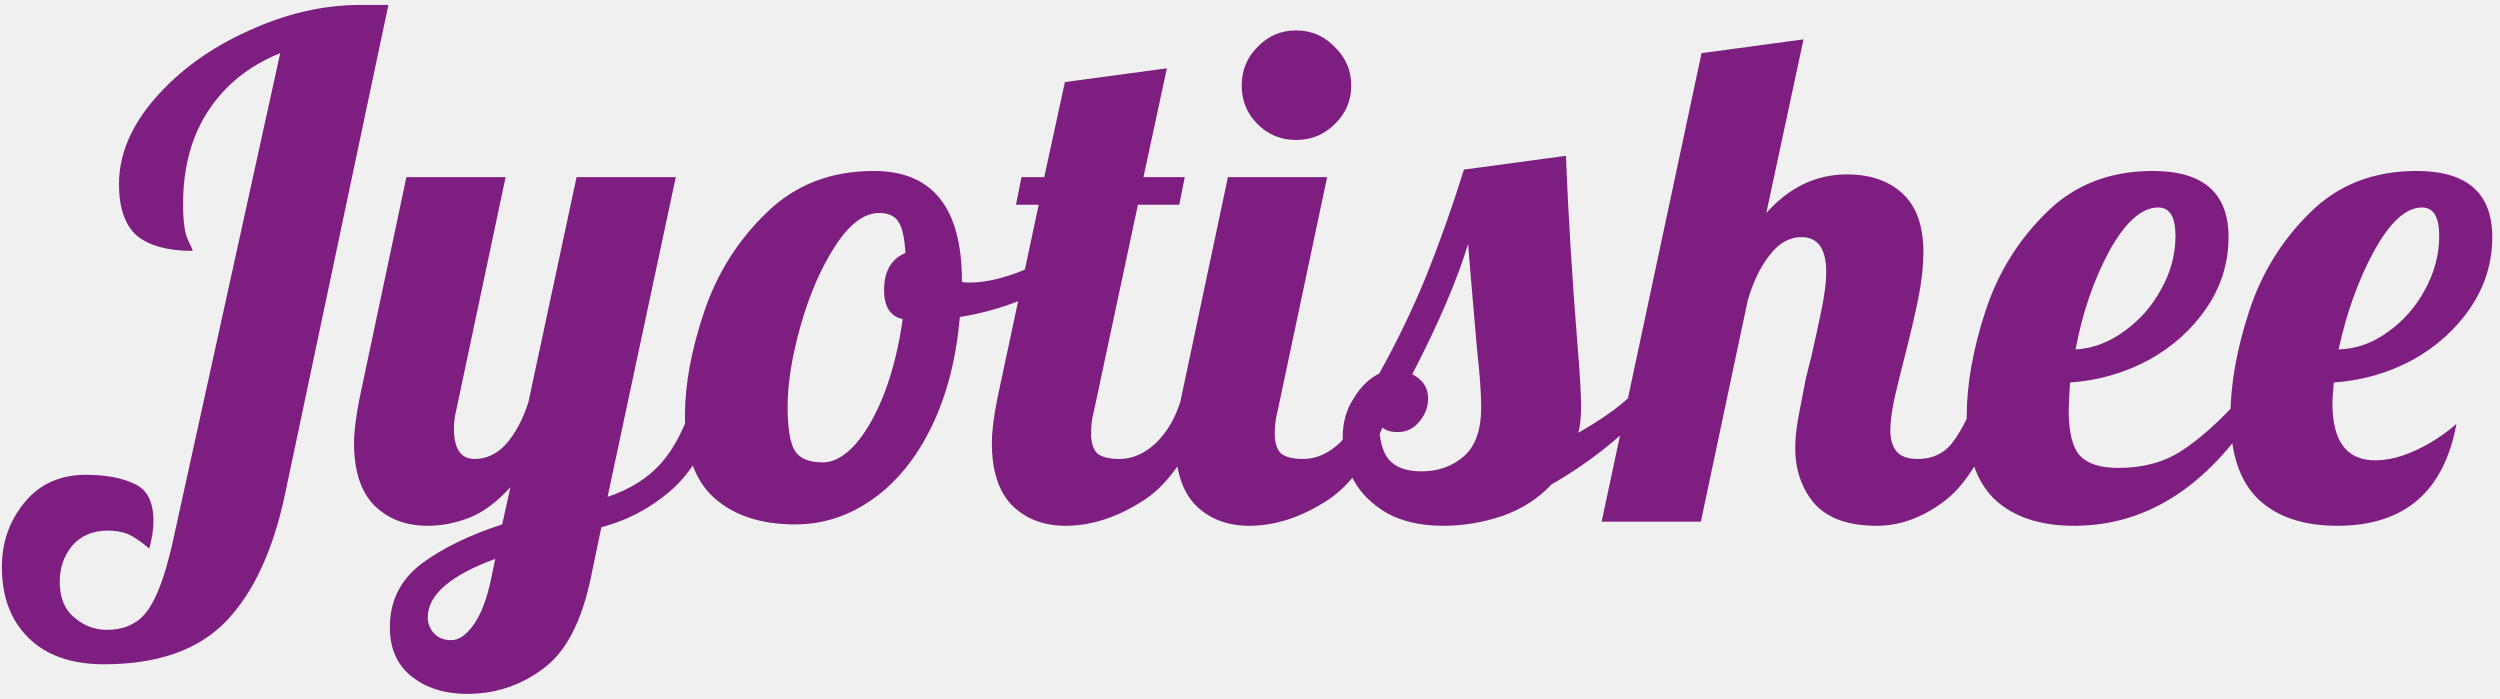
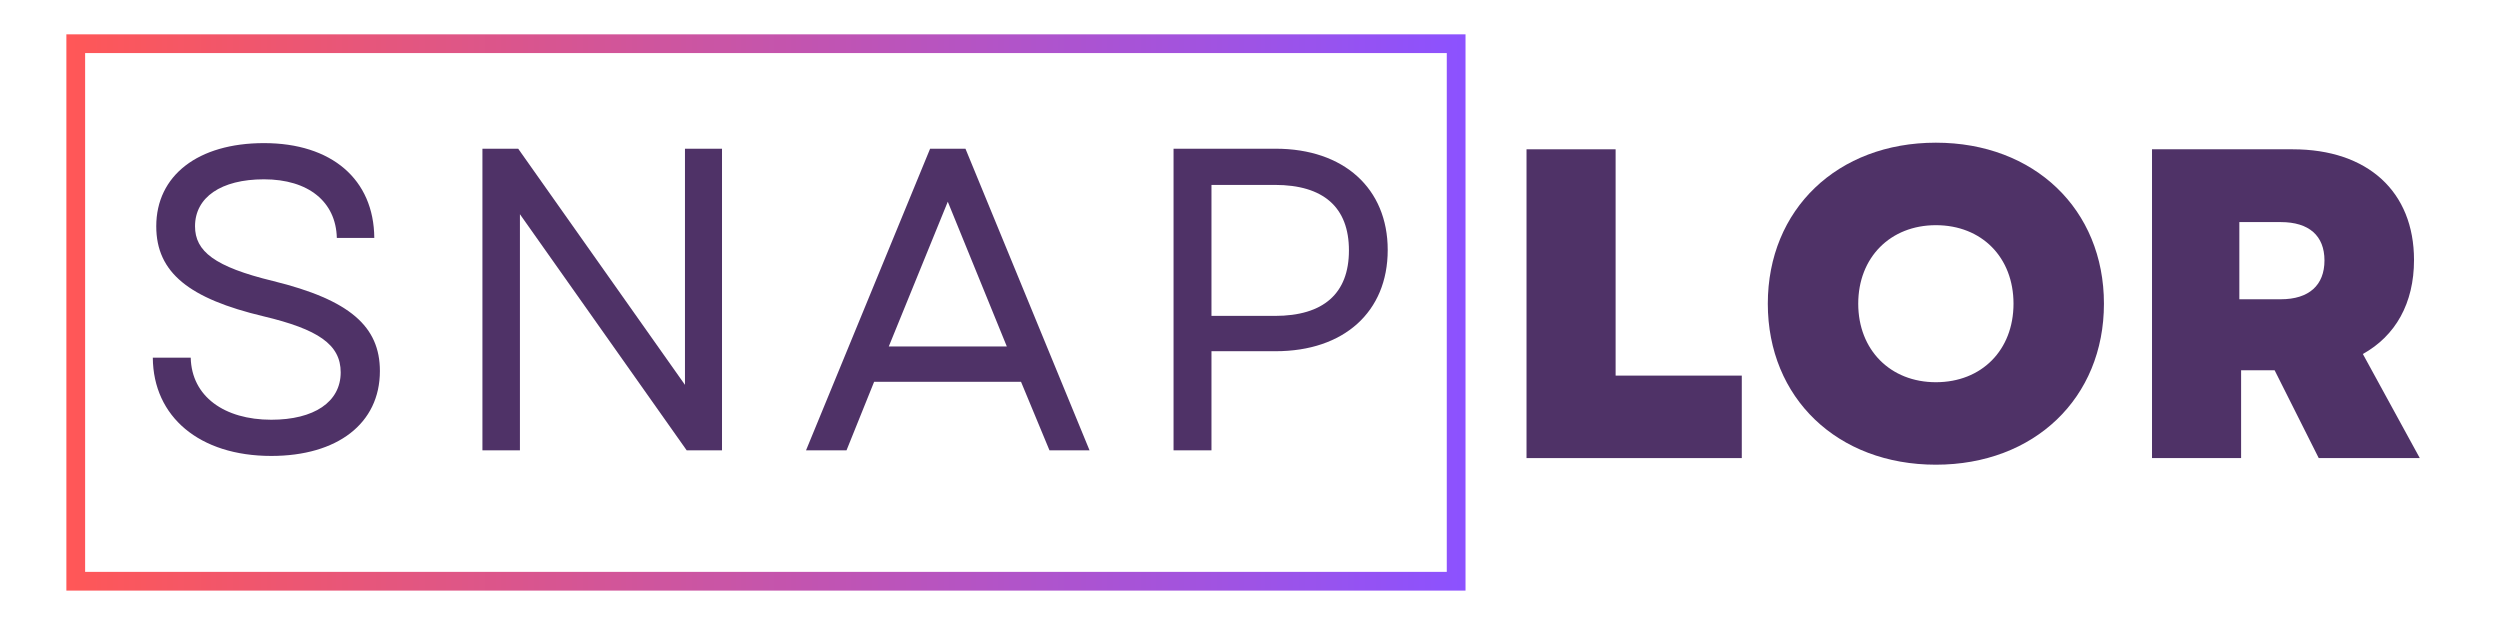
- <svg xmlns="http://www.w3.org/2000/svg" width="254" height="71" viewBox="0 0 254 71" fill="none">
-   <path d="M10.55 67.49C7.237 67.49 4.67 66.58 2.85 64.76C1.077 62.987 0.19 60.607 0.19 57.62C0.19 55.1 0.96 52.907 2.5 51.04C4.04 49.173 6.117 48.24 8.73 48.24C10.737 48.24 12.37 48.543 13.63 49.15C14.937 49.71 15.59 50.97 15.59 52.93C15.59 53.77 15.45 54.703 15.17 55.73C14.33 55.03 13.607 54.54 13 54.26C12.393 54.027 11.717 53.91 10.97 53.91C9.43 53.91 8.217 54.423 7.33 55.45C6.49 56.477 6.07 57.69 6.07 59.09C6.07 60.723 6.56 61.937 7.54 62.73C8.52 63.57 9.617 63.99 10.83 63.99C11.95 63.99 12.883 63.757 13.63 63.29C14.423 62.87 15.123 62.03 15.73 60.77C16.337 59.557 16.92 57.76 17.48 55.38L28.47 5.4C25.343 6.66 22.917 8.597 21.19 11.21C19.463 13.823 18.6 16.997 18.6 20.73C18.6 22.457 18.763 23.67 19.09 24.37C19.417 25.023 19.58 25.397 19.58 25.49C17.06 25.49 15.17 24.977 13.91 23.95C12.697 22.877 12.09 21.127 12.09 18.7C12.09 15.713 13.303 12.82 15.73 10.02C18.203 7.173 21.353 4.887 25.18 3.16C29.007 1.387 32.833 0.5 36.66 0.5H39.46L28.96 50.2C27.747 55.94 25.74 60.257 22.94 63.15C20.14 66.043 16.01 67.49 10.55 67.49ZM47.449 70.5C45.209 70.5 43.343 69.917 41.849 68.75C40.356 67.583 39.609 65.903 39.609 63.71C39.609 61.05 40.683 58.903 42.829 57.27C44.976 55.683 47.706 54.353 51.019 53.28L51.859 49.5C50.506 50.993 49.129 52.02 47.729 52.58C46.329 53.14 44.906 53.42 43.459 53.42C41.219 53.42 39.399 52.72 37.999 51.32C36.646 49.92 35.969 47.82 35.969 45.02C35.969 43.853 36.156 42.337 36.529 40.47L41.289 18H51.369L46.329 41.8C46.189 42.36 46.119 42.943 46.119 43.55C46.119 45.603 46.819 46.63 48.219 46.63C49.433 46.63 50.506 46.117 51.439 45.09C52.373 44.017 53.119 42.617 53.679 40.89L58.579 18H68.659L61.729 50.48C63.969 49.733 65.766 48.613 67.119 47.12C68.473 45.627 69.616 43.41 70.549 40.47H73.489C72.229 44.623 70.526 47.68 68.379 49.64C66.233 51.553 63.806 52.86 61.099 53.56L60.049 58.6C59.116 63.127 57.506 66.23 55.219 67.91C52.933 69.637 50.343 70.5 47.449 70.5ZM45.839 65.04C46.633 65.04 47.403 64.503 48.149 63.43C48.896 62.357 49.479 60.817 49.899 58.81L50.319 56.78C45.746 58.46 43.459 60.443 43.459 62.73C43.459 63.337 43.669 63.873 44.089 64.34C44.509 64.807 45.093 65.04 45.839 65.04ZM80.792 53.28C77.339 53.28 74.609 52.393 72.602 50.62C70.596 48.847 69.592 46.047 69.592 42.22C69.592 39.047 70.246 35.523 71.552 31.65C72.859 27.777 74.959 24.44 77.852 21.64C80.746 18.793 84.386 17.37 88.772 17.37C94.746 17.37 97.732 21.103 97.732 28.57V28.64C97.872 28.687 98.129 28.71 98.502 28.71C100.042 28.71 101.816 28.313 103.822 27.52C105.829 26.68 107.649 25.677 109.282 24.51L109.912 26.4C108.559 27.847 106.786 29.083 104.592 30.11C102.446 31.09 100.089 31.79 97.522 32.21C97.149 36.457 96.192 40.167 94.652 43.34C93.112 46.513 91.129 48.963 88.702 50.69C86.276 52.417 83.639 53.28 80.792 53.28ZM83.592 46.98C84.712 46.98 85.832 46.35 86.952 45.09C88.072 43.783 89.052 42.033 89.892 39.84C90.732 37.6 91.339 35.127 91.712 32.42C90.452 32.14 89.822 31.16 89.822 29.48C89.822 27.567 90.546 26.307 91.992 25.7C91.899 24.16 91.666 23.11 91.292 22.55C90.919 21.943 90.266 21.64 89.332 21.64C87.792 21.64 86.299 22.76 84.852 25C83.406 27.24 82.239 29.923 81.352 33.05C80.466 36.177 80.022 38.93 80.022 41.31C80.022 43.55 80.279 45.067 80.792 45.86C81.306 46.607 82.239 46.98 83.592 46.98ZM108.264 53.42C106.024 53.42 104.204 52.72 102.804 51.32C101.451 49.92 100.774 47.82 100.774 45.02C100.774 43.853 100.961 42.337 101.334 40.47L105.534 20.8H103.224L103.784 18H106.094L108.194 8.34L118.554 6.94L116.174 18H120.374L119.814 20.8H115.614L111.134 41.8C110.947 42.5 110.854 43.247 110.854 44.04C110.854 44.973 111.064 45.65 111.484 46.07C111.951 46.443 112.697 46.63 113.724 46.63C115.077 46.63 116.337 46.07 117.504 44.95C118.671 43.783 119.511 42.29 120.024 40.47H122.964C121.237 45.51 119.021 48.94 116.314 50.76C113.607 52.533 110.924 53.42 108.264 53.42ZM131.686 14.22C130.146 14.22 128.839 13.683 127.766 12.61C126.693 11.537 126.156 10.23 126.156 8.69C126.156 7.15 126.693 5.843 127.766 4.77C128.839 3.65 130.146 3.09 131.686 3.09C133.226 3.09 134.533 3.65 135.606 4.77C136.726 5.843 137.286 7.15 137.286 8.69C137.286 10.23 136.726 11.537 135.606 12.61C134.533 13.683 133.226 14.22 131.686 14.22ZM126.926 53.42C124.686 53.42 122.866 52.72 121.466 51.32C120.113 49.92 119.436 47.82 119.436 45.02C119.436 43.853 119.623 42.337 119.996 40.47L124.756 18H134.836L129.796 41.8C129.609 42.5 129.516 43.247 129.516 44.04C129.516 44.973 129.726 45.65 130.146 46.07C130.613 46.443 131.359 46.63 132.386 46.63C133.739 46.63 134.999 46.07 136.166 44.95C137.333 43.783 138.173 42.29 138.686 40.47H141.626C139.899 45.51 137.683 48.94 134.976 50.76C132.269 52.533 129.586 53.42 126.926 53.42ZM146.638 53.42C144.398 53.42 142.508 53 140.968 52.16C139.428 51.273 138.285 50.153 137.538 48.8C136.792 47.4 136.418 45.953 136.418 44.46C136.418 42.92 136.792 41.59 137.538 40.47C138.238 39.303 139.102 38.463 140.128 37.95C141.948 34.683 143.535 31.393 144.888 28.08C146.242 24.72 147.525 21.103 148.738 17.23L159.098 15.83C159.332 21.803 159.728 28.267 160.288 35.22C160.522 38.02 160.638 40.05 160.638 41.31C160.638 42.383 160.545 43.27 160.358 43.97C162.552 42.71 164.232 41.543 165.398 40.47H168.338C165.352 43.923 161.782 46.84 157.628 49.22C156.275 50.667 154.595 51.74 152.588 52.44C150.628 53.093 148.645 53.42 146.638 53.42ZM144.398 47.89C146.125 47.89 147.572 47.377 148.738 46.35C149.905 45.323 150.488 43.667 150.488 41.38C150.488 39.98 150.348 38.02 150.068 35.5C149.602 30.18 149.298 26.61 149.158 24.79C148.038 28.477 146.148 32.887 143.488 38.02C144.562 38.58 145.098 39.397 145.098 40.47C145.098 41.357 144.795 42.15 144.188 42.85C143.628 43.55 142.905 43.9 142.018 43.9C141.038 43.9 140.408 43.597 140.128 42.99C140.128 44.67 140.455 45.907 141.108 46.7C141.808 47.493 142.905 47.89 144.398 47.89ZM190.657 53.42C187.81 53.42 185.71 52.673 184.357 51.18C183.05 49.64 182.397 47.75 182.397 45.51C182.397 44.53 182.513 43.433 182.747 42.22C182.98 40.96 183.213 39.747 183.447 38.58C183.727 37.413 183.913 36.667 184.007 36.34C184.38 34.707 184.73 33.097 185.057 31.51C185.383 29.923 185.547 28.64 185.547 27.66C185.547 25.28 184.707 24.09 183.027 24.09C181.813 24.09 180.74 24.697 179.807 25.91C178.873 27.077 178.127 28.617 177.567 30.53L172.807 53H162.727L172.877 5.4L183.237 4L179.457 21.64C181.79 19.027 184.52 17.72 187.647 17.72C190.027 17.72 191.917 18.373 193.317 19.68C194.717 20.987 195.417 22.97 195.417 25.63C195.417 26.983 195.253 28.5 194.927 30.18C194.6 31.813 194.133 33.82 193.527 36.2C193.153 37.647 192.803 39.07 192.477 40.47C192.197 41.823 192.057 42.897 192.057 43.69C192.057 44.623 192.267 45.347 192.687 45.86C193.107 46.373 193.83 46.63 194.857 46.63C196.257 46.63 197.377 46.14 198.217 45.16C199.057 44.133 199.897 42.57 200.737 40.47H203.677C201.95 45.603 199.943 49.057 197.657 50.83C195.417 52.557 193.083 53.42 190.657 53.42ZM210.739 53.42C207.285 53.42 204.602 52.533 202.689 50.76C200.775 48.94 199.819 46.117 199.819 42.29C199.819 39.07 200.449 35.523 201.709 31.65C202.969 27.777 205.022 24.44 207.869 21.64C210.715 18.793 214.332 17.37 218.719 17.37C223.852 17.37 226.419 19.61 226.419 24.09C226.419 26.703 225.672 29.107 224.179 31.3C222.685 33.493 220.702 35.267 218.229 36.62C215.755 37.927 213.119 38.673 210.319 38.86C210.225 40.26 210.179 41.193 210.179 41.66C210.179 43.947 210.575 45.51 211.369 46.35C212.162 47.143 213.445 47.54 215.219 47.54C217.739 47.54 219.885 46.957 221.659 45.79C223.479 44.623 225.462 42.85 227.609 40.47H229.989C224.809 49.103 218.392 53.42 210.739 53.42ZM210.879 35.5C212.605 35.407 214.239 34.8 215.779 33.68C217.365 32.56 218.625 31.137 219.559 29.41C220.539 27.683 221.029 25.863 221.029 23.95C221.029 22.037 220.445 21.08 219.279 21.08C217.599 21.08 215.942 22.55 214.309 25.49C212.722 28.43 211.579 31.767 210.879 35.5ZM237.464 53.42C234.057 53.42 231.397 52.533 229.484 50.76C227.57 48.94 226.614 46.117 226.614 42.29C226.614 39.07 227.244 35.523 228.504 31.65C229.764 27.777 231.817 24.44 234.664 21.64C237.51 18.793 241.127 17.37 245.514 17.37C250.647 17.37 253.214 19.61 253.214 24.09C253.214 26.703 252.467 29.107 250.974 31.3C249.48 33.493 247.497 35.267 245.024 36.62C242.55 37.927 239.914 38.673 237.114 38.86C237.02 39.887 236.974 40.587 236.974 40.96C236.974 44.833 238.42 46.77 241.314 46.77C242.62 46.77 244.02 46.42 245.514 45.72C247.007 45.02 248.36 44.133 249.574 43.06C248.314 49.967 244.277 53.42 237.464 53.42ZM237.604 35.5C239.377 35.453 241.034 34.87 242.574 33.75C244.16 32.63 245.42 31.207 246.354 29.48C247.334 27.707 247.824 25.863 247.824 23.95C247.824 22.037 247.24 21.08 246.074 21.08C244.44 21.08 242.807 22.573 241.174 25.56C239.587 28.5 238.397 31.813 237.604 35.5Z" fill="#7E1E80" />
+ <svg xmlns="http://www.w3.org/2000/svg" width="400" zoomAndPan="magnify" viewBox="0 0 300 75" height="100" preserveAspectRatio="xMidYMid meet" version="1.0">
+   <defs>
+     <g />
+     <clipPath id="0762835690">
+       <path d="M 7.965 4.121 L 175.863 4.121 L 175.863 70.871 L 7.965 70.871 Z M 7.965 4.121 " clip-rule="nonzero" />
+     </clipPath>
+     <linearGradient x1="-0" gradientTransform="matrix(4.050473, 0, 0, 4.050473, 0.000000165187, -0.00000312135)" y1="8.967" x2="45.11" gradientUnits="userSpaceOnUse" y2="8.967" id="7c354c377b">
+       <stop stop-opacity="1" stop-color="rgb(100%, 34.099%, 34.099%)" offset="0" />
+       <stop stop-opacity="1" stop-color="rgb(99.823%, 34.091%, 34.357%)" offset="0.004" />
+       <stop stop-opacity="1" stop-color="rgb(99.648%, 34.085%, 34.615%)" offset="0.008" />
+       <stop stop-opacity="1" stop-color="rgb(99.471%, 34.077%, 34.871%)" offset="0.012" />
+       <stop stop-opacity="1" stop-color="rgb(99.295%, 34.07%, 35.129%)" offset="0.016" />
+       <stop stop-opacity="1" stop-color="rgb(99.118%, 34.062%, 35.385%)" offset="0.02" />
+       <stop stop-opacity="1" stop-color="rgb(98.943%, 34.055%, 35.643%)" offset="0.023" />
+       <stop stop-opacity="1" stop-color="rgb(98.766%, 34.047%, 35.901%)" offset="0.027" />
+       <stop stop-opacity="1" stop-color="rgb(98.59%, 34.039%, 36.159%)" offset="0.031" />
+       <stop stop-opacity="1" stop-color="rgb(98.413%, 34.032%, 36.415%)" offset="0.035" />
+       <stop stop-opacity="1" stop-color="rgb(98.238%, 34.026%, 36.673%)" offset="0.039" />
+       <stop stop-opacity="1" stop-color="rgb(98.061%, 34.018%, 36.931%)" offset="0.043" />
+       <stop stop-opacity="1" stop-color="rgb(97.885%, 34.01%, 37.189%)" offset="0.047" />
+       <stop stop-opacity="1" stop-color="rgb(97.708%, 34.003%, 37.445%)" offset="0.051" />
+       <stop stop-opacity="1" stop-color="rgb(97.533%, 33.995%, 37.703%)" offset="0.055" />
+       <stop stop-opacity="1" stop-color="rgb(97.356%, 33.987%, 37.961%)" offset="0.059" />
+       <stop stop-opacity="1" stop-color="rgb(97.18%, 33.98%, 38.219%)" offset="0.062" />
+       <stop stop-opacity="1" stop-color="rgb(97.003%, 33.972%, 38.475%)" offset="0.066" />
+       <stop stop-opacity="1" stop-color="rgb(96.828%, 33.966%, 38.733%)" offset="0.07" />
+       <stop stop-opacity="1" stop-color="rgb(96.651%, 33.958%, 38.989%)" offset="0.074" />
+       <stop stop-opacity="1" stop-color="rgb(96.475%, 33.951%, 39.247%)" offset="0.078" />
+       <stop stop-opacity="1" stop-color="rgb(96.298%, 33.943%, 39.505%)" offset="0.082" />
+       <stop stop-opacity="1" stop-color="rgb(96.123%, 33.936%, 39.763%)" offset="0.086" />
+       <stop stop-opacity="1" stop-color="rgb(95.947%, 33.928%, 40.019%)" offset="0.09" />
+       <stop stop-opacity="1" stop-color="rgb(95.772%, 33.922%, 40.277%)" offset="0.094" />
+       <stop stop-opacity="1" stop-color="rgb(95.595%, 33.914%, 40.535%)" offset="0.098" />
+       <stop stop-opacity="1" stop-color="rgb(95.419%, 33.907%, 40.793%)" offset="0.102" />
+       <stop stop-opacity="1" stop-color="rgb(95.242%, 33.899%, 41.049%)" offset="0.105" />
+       <stop stop-opacity="1" stop-color="rgb(95.067%, 33.891%, 41.307%)" offset="0.109" />
+       <stop stop-opacity="1" stop-color="rgb(94.89%, 33.884%, 41.563%)" offset="0.113" />
+       <stop stop-opacity="1" stop-color="rgb(94.714%, 33.876%, 41.821%)" offset="0.117" />
+       <stop stop-opacity="1" stop-color="rgb(94.537%, 33.868%, 42.079%)" offset="0.121" />
+       <stop stop-opacity="1" stop-color="rgb(94.362%, 33.862%, 42.337%)" offset="0.125" />
+       <stop stop-opacity="1" stop-color="rgb(94.185%, 33.855%, 42.593%)" offset="0.129" />
+       <stop stop-opacity="1" stop-color="rgb(94.009%, 33.847%, 42.851%)" offset="0.133" />
+       <stop stop-opacity="1" stop-color="rgb(93.832%, 33.839%, 43.109%)" offset="0.137" />
+       <stop stop-opacity="1" stop-color="rgb(93.657%, 33.832%, 43.367%)" offset="0.141" />
+       <stop stop-opacity="1" stop-color="rgb(93.48%, 33.824%, 43.623%)" offset="0.145" />
+       <stop stop-opacity="1" stop-color="rgb(93.304%, 33.817%, 43.881%)" offset="0.148" />
+       <stop stop-opacity="1" stop-color="rgb(93.127%, 33.809%, 44.138%)" offset="0.152" />
+       <stop stop-opacity="1" stop-color="rgb(92.952%, 33.803%, 44.395%)" offset="0.156" />
+       <stop stop-opacity="1" stop-color="rgb(92.775%, 33.795%, 44.653%)" offset="0.16" />
+       <stop stop-opacity="1" stop-color="rgb(92.599%, 33.788%, 44.911%)" offset="0.164" />
+       <stop stop-opacity="1" stop-color="rgb(92.422%, 33.78%, 45.168%)" offset="0.168" />
+       <stop stop-opacity="1" stop-color="rgb(92.247%, 33.772%, 45.425%)" offset="0.172" />
+       <stop stop-opacity="1" stop-color="rgb(92.072%, 33.765%, 45.683%)" offset="0.176" />
+       <stop stop-opacity="1" stop-color="rgb(91.896%, 33.759%, 45.941%)" offset="0.18" />
+       <stop stop-opacity="1" stop-color="rgb(91.719%, 33.751%, 46.198%)" offset="0.184" />
+       <stop stop-opacity="1" stop-color="rgb(91.544%, 33.743%, 46.455%)" offset="0.188" />
+       <stop stop-opacity="1" stop-color="rgb(91.367%, 33.736%, 46.712%)" offset="0.191" />
+       <stop stop-opacity="1" stop-color="rgb(91.191%, 33.728%, 46.97%)" offset="0.195" />
+       <stop stop-opacity="1" stop-color="rgb(91.014%, 33.72%, 47.227%)" offset="0.199" />
+       <stop stop-opacity="1" stop-color="rgb(90.839%, 33.713%, 47.485%)" offset="0.203" />
+       <stop stop-opacity="1" stop-color="rgb(90.662%, 33.705%, 47.742%)" offset="0.207" />
+       <stop stop-opacity="1" stop-color="rgb(90.486%, 33.699%, 48%)" offset="0.211" />
+       <stop stop-opacity="1" stop-color="rgb(90.309%, 33.691%, 48.257%)" offset="0.215" />
+       <stop stop-opacity="1" stop-color="rgb(90.134%, 33.684%, 48.515%)" offset="0.219" />
+       <stop stop-opacity="1" stop-color="rgb(89.957%, 33.676%, 48.772%)" offset="0.223" />
+       <stop stop-opacity="1" stop-color="rgb(89.781%, 33.669%, 49.03%)" offset="0.227" />
+       <stop stop-opacity="1" stop-color="rgb(89.604%, 33.661%, 49.286%)" offset="0.23" />
+       <stop stop-opacity="1" stop-color="rgb(89.429%, 33.653%, 49.544%)" offset="0.234" />
+       <stop stop-opacity="1" stop-color="rgb(89.252%, 33.646%, 49.802%)" offset="0.238" />
+       <stop stop-opacity="1" stop-color="rgb(89.076%, 33.64%, 50.06%)" offset="0.242" />
+       <stop stop-opacity="1" stop-color="rgb(88.899%, 33.632%, 50.316%)" offset="0.246" />
+       <stop stop-opacity="1" stop-color="rgb(88.724%, 33.624%, 50.574%)" offset="0.25" />
+       <stop stop-opacity="1" stop-color="rgb(88.547%, 33.617%, 50.832%)" offset="0.254" />
+       <stop stop-opacity="1" stop-color="rgb(88.371%, 33.609%, 51.089%)" offset="0.258" />
+       <stop stop-opacity="1" stop-color="rgb(88.196%, 33.601%, 51.346%)" offset="0.262" />
+       <stop stop-opacity="1" stop-color="rgb(88.02%, 33.595%, 51.604%)" offset="0.266" />
+       <stop stop-opacity="1" stop-color="rgb(87.843%, 33.588%, 51.86%)" offset="0.27" />
+       <stop stop-opacity="1" stop-color="rgb(87.668%, 33.58%, 52.118%)" offset="0.273" />
+       <stop stop-opacity="1" stop-color="rgb(87.491%, 33.572%, 52.376%)" offset="0.277" />
+       <stop stop-opacity="1" stop-color="rgb(87.315%, 33.565%, 52.634%)" offset="0.281" />
+       <stop stop-opacity="1" stop-color="rgb(87.138%, 33.557%, 52.89%)" offset="0.285" />
+       <stop stop-opacity="1" stop-color="rgb(86.963%, 33.55%, 53.148%)" offset="0.289" />
+       <stop stop-opacity="1" stop-color="rgb(86.786%, 33.542%, 53.406%)" offset="0.293" />
+       <stop stop-opacity="1" stop-color="rgb(86.61%, 33.536%, 53.664%)" offset="0.297" />
+       <stop stop-opacity="1" stop-color="rgb(86.433%, 33.528%, 53.92%)" offset="0.301" />
+       <stop stop-opacity="1" stop-color="rgb(86.258%, 33.521%, 54.178%)" offset="0.305" />
+       <stop stop-opacity="1" stop-color="rgb(86.081%, 33.513%, 54.436%)" offset="0.309" />
+       <stop stop-opacity="1" stop-color="rgb(85.905%, 33.505%, 54.694%)" offset="0.312" />
+       <stop stop-opacity="1" stop-color="rgb(85.728%, 33.498%, 54.95%)" offset="0.316" />
+       <stop stop-opacity="1" stop-color="rgb(85.553%, 33.49%, 55.208%)" offset="0.32" />
+       <stop stop-opacity="1" stop-color="rgb(85.376%, 33.482%, 55.464%)" offset="0.324" />
+       <stop stop-opacity="1" stop-color="rgb(85.201%, 33.476%, 55.722%)" offset="0.328" />
+       <stop stop-opacity="1" stop-color="rgb(85.023%, 33.469%, 55.98%)" offset="0.332" />
+       <stop stop-opacity="1" stop-color="rgb(84.848%, 33.461%, 56.238%)" offset="0.336" />
+       <stop stop-opacity="1" stop-color="rgb(84.671%, 33.453%, 56.494%)" offset="0.34" />
+       <stop stop-opacity="1" stop-color="rgb(84.496%, 33.446%, 56.752%)" offset="0.344" />
+       <stop stop-opacity="1" stop-color="rgb(84.32%, 33.438%, 57.01%)" offset="0.348" />
+       <stop stop-opacity="1" stop-color="rgb(84.145%, 33.432%, 57.268%)" offset="0.352" />
+       <stop stop-opacity="1" stop-color="rgb(83.968%, 33.424%, 57.524%)" offset="0.355" />
+       <stop stop-opacity="1" stop-color="rgb(83.792%, 33.417%, 57.782%)" offset="0.359" />
+       <stop stop-opacity="1" stop-color="rgb(83.615%, 33.409%, 58.038%)" offset="0.363" />
+       <stop stop-opacity="1" stop-color="rgb(83.44%, 33.401%, 58.296%)" offset="0.367" />
+       <stop stop-opacity="1" stop-color="rgb(83.263%, 33.394%, 58.554%)" offset="0.371" />
+       <stop stop-opacity="1" stop-color="rgb(83.087%, 33.386%, 58.812%)" offset="0.375" />
+       <stop stop-opacity="1" stop-color="rgb(82.91%, 33.379%, 59.068%)" offset="0.379" />
+       <stop stop-opacity="1" stop-color="rgb(82.735%, 33.372%, 59.326%)" offset="0.383" />
+       <stop stop-opacity="1" stop-color="rgb(82.558%, 33.365%, 59.584%)" offset="0.387" />
+       <stop stop-opacity="1" stop-color="rgb(82.382%, 33.357%, 59.842%)" offset="0.391" />
+       <stop stop-opacity="1" stop-color="rgb(82.205%, 33.35%, 60.098%)" offset="0.395" />
+       <stop stop-opacity="1" stop-color="rgb(82.03%, 33.342%, 60.356%)" offset="0.398" />
+       <stop stop-opacity="1" stop-color="rgb(81.853%, 33.334%, 60.612%)" offset="0.402" />
+       <stop stop-opacity="1" stop-color="rgb(81.677%, 33.327%, 60.87%)" offset="0.406" />
+       <stop stop-opacity="1" stop-color="rgb(81.5%, 33.319%, 61.128%)" offset="0.41" />
+       <stop stop-opacity="1" stop-color="rgb(81.325%, 33.313%, 61.386%)" offset="0.414" />
+       <stop stop-opacity="1" stop-color="rgb(81.148%, 33.305%, 61.642%)" offset="0.418" />
+       <stop stop-opacity="1" stop-color="rgb(80.972%, 33.298%, 61.9%)" offset="0.422" />
+       <stop stop-opacity="1" stop-color="rgb(80.795%, 33.29%, 62.158%)" offset="0.426" />
+       <stop stop-opacity="1" stop-color="rgb(80.62%, 33.282%, 62.416%)" offset="0.43" />
+       <stop stop-opacity="1" stop-color="rgb(80.443%, 33.275%, 62.672%)" offset="0.434" />
+       <stop stop-opacity="1" stop-color="rgb(80.267%, 33.269%, 62.93%)" offset="0.438" />
+       <stop stop-opacity="1" stop-color="rgb(80.092%, 33.261%, 63.187%)" offset="0.441" />
+       <stop stop-opacity="1" stop-color="rgb(79.916%, 33.253%, 63.445%)" offset="0.445" />
+       <stop stop-opacity="1" stop-color="rgb(79.739%, 33.246%, 63.702%)" offset="0.449" />
+       <stop stop-opacity="1" stop-color="rgb(79.564%, 33.238%, 63.96%)" offset="0.453" />
+       <stop stop-opacity="1" stop-color="rgb(79.387%, 33.231%, 64.217%)" offset="0.457" />
+       <stop stop-opacity="1" stop-color="rgb(79.211%, 33.223%, 64.474%)" offset="0.461" />
+       <stop stop-opacity="1" stop-color="rgb(79.034%, 33.215%, 64.732%)" offset="0.465" />
+       <stop stop-opacity="1" stop-color="rgb(78.859%, 33.209%, 64.99%)" offset="0.469" />
+       <stop stop-opacity="1" stop-color="rgb(78.682%, 33.202%, 65.247%)" offset="0.473" />
+       <stop stop-opacity="1" stop-color="rgb(78.506%, 33.194%, 65.504%)" offset="0.477" />
+       <stop stop-opacity="1" stop-color="rgb(78.329%, 33.186%, 65.761%)" offset="0.48" />
+       <stop stop-opacity="1" stop-color="rgb(78.154%, 33.179%, 66.019%)" offset="0.484" />
+       <stop stop-opacity="1" stop-color="rgb(77.977%, 33.171%, 66.277%)" offset="0.488" />
+       <stop stop-opacity="1" stop-color="rgb(77.802%, 33.163%, 66.534%)" offset="0.492" />
+       <stop stop-opacity="1" stop-color="rgb(77.625%, 33.156%, 66.791%)" offset="0.496" />
+       <stop stop-opacity="1" stop-color="rgb(77.449%, 33.15%, 67.049%)" offset="0.5" />
+       <stop stop-opacity="1" stop-color="rgb(77.272%, 33.142%, 67.307%)" offset="0.504" />
+       <stop stop-opacity="1" stop-color="rgb(77.097%, 33.134%, 67.564%)" offset="0.508" />
+       <stop stop-opacity="1" stop-color="rgb(76.92%, 33.127%, 67.821%)" offset="0.512" />
+       <stop stop-opacity="1" stop-color="rgb(76.744%, 33.119%, 68.079%)" offset="0.516" />
+       <stop stop-opacity="1" stop-color="rgb(76.567%, 33.112%, 68.335%)" offset="0.52" />
+       <stop stop-opacity="1" stop-color="rgb(76.392%, 33.105%, 68.593%)" offset="0.523" />
+       <stop stop-opacity="1" stop-color="rgb(76.216%, 33.098%, 68.851%)" offset="0.527" />
+       <stop stop-opacity="1" stop-color="rgb(76.041%, 33.09%, 69.109%)" offset="0.531" />
+       <stop stop-opacity="1" stop-color="rgb(75.864%, 33.083%, 69.365%)" offset="0.535" />
+       <stop stop-opacity="1" stop-color="rgb(75.688%, 33.075%, 69.623%)" offset="0.539" />
+       <stop stop-opacity="1" stop-color="rgb(75.511%, 33.067%, 69.881%)" offset="0.543" />
+       <stop stop-opacity="1" stop-color="rgb(75.336%, 33.06%, 70.139%)" offset="0.547" />
+       <stop stop-opacity="1" stop-color="rgb(75.159%, 33.052%, 70.395%)" offset="0.551" />
+       <stop stop-opacity="1" stop-color="rgb(74.983%, 33.046%, 70.653%)" offset="0.555" />
+       <stop stop-opacity="1" stop-color="rgb(74.806%, 33.038%, 70.911%)" offset="0.559" />
+       <stop stop-opacity="1" stop-color="rgb(74.631%, 33.031%, 71.169%)" offset="0.562" />
+       <stop stop-opacity="1" stop-color="rgb(74.454%, 33.023%, 71.425%)" offset="0.566" />
+       <stop stop-opacity="1" stop-color="rgb(74.278%, 33.015%, 71.683%)" offset="0.57" />
+       <stop stop-opacity="1" stop-color="rgb(74.101%, 33.008%, 71.939%)" offset="0.574" />
+       <stop stop-opacity="1" stop-color="rgb(73.926%, 33%, 72.197%)" offset="0.578" />
+       <stop stop-opacity="1" stop-color="rgb(73.749%, 32.993%, 72.455%)" offset="0.582" />
+       <stop stop-opacity="1" stop-color="rgb(73.573%, 32.986%, 72.713%)" offset="0.586" />
+       <stop stop-opacity="1" stop-color="rgb(73.396%, 32.979%, 72.969%)" offset="0.59" />
+       <stop stop-opacity="1" stop-color="rgb(73.221%, 32.971%, 73.227%)" offset="0.594" />
+       <stop stop-opacity="1" stop-color="rgb(73.044%, 32.964%, 73.485%)" offset="0.598" />
+       <stop stop-opacity="1" stop-color="rgb(72.868%, 32.956%, 73.743%)" offset="0.602" />
+       <stop stop-opacity="1" stop-color="rgb(72.691%, 32.948%, 73.999%)" offset="0.605" />
+       <stop stop-opacity="1" stop-color="rgb(72.516%, 32.941%, 74.257%)" offset="0.609" />
+       <stop stop-opacity="1" stop-color="rgb(72.34%, 32.933%, 74.513%)" offset="0.613" />
+       <stop stop-opacity="1" stop-color="rgb(72.165%, 32.927%, 74.771%)" offset="0.617" />
+       <stop stop-opacity="1" stop-color="rgb(71.988%, 32.919%, 75.029%)" offset="0.621" />
+       <stop stop-opacity="1" stop-color="rgb(71.812%, 32.912%, 75.287%)" offset="0.625" />
+       <stop stop-opacity="1" stop-color="rgb(71.635%, 32.904%, 75.543%)" offset="0.629" />
+       <stop stop-opacity="1" stop-color="rgb(71.46%, 32.896%, 75.801%)" offset="0.633" />
+       <stop stop-opacity="1" stop-color="rgb(71.283%, 32.889%, 76.059%)" offset="0.637" />
+       <stop stop-opacity="1" stop-color="rgb(71.107%, 32.883%, 76.317%)" offset="0.641" />
+       <stop stop-opacity="1" stop-color="rgb(70.93%, 32.875%, 76.573%)" offset="0.645" />
+       <stop stop-opacity="1" stop-color="rgb(70.755%, 32.867%, 76.831%)" offset="0.648" />
+       <stop stop-opacity="1" stop-color="rgb(70.578%, 32.86%, 77.087%)" offset="0.652" />
+       <stop stop-opacity="1" stop-color="rgb(70.403%, 32.852%, 77.345%)" offset="0.656" />
+       <stop stop-opacity="1" stop-color="rgb(70.226%, 32.845%, 77.603%)" offset="0.66" />
+       <stop stop-opacity="1" stop-color="rgb(70.05%, 32.837%, 77.861%)" offset="0.664" />
+       <stop stop-opacity="1" stop-color="rgb(69.873%, 32.829%, 78.117%)" offset="0.668" />
+       <stop stop-opacity="1" stop-color="rgb(69.698%, 32.823%, 78.375%)" offset="0.672" />
+       <stop stop-opacity="1" stop-color="rgb(69.521%, 32.816%, 78.633%)" offset="0.676" />
+       <stop stop-opacity="1" stop-color="rgb(69.345%, 32.808%, 78.891%)" offset="0.68" />
+       <stop stop-opacity="1" stop-color="rgb(69.168%, 32.8%, 79.147%)" offset="0.684" />
+       <stop stop-opacity="1" stop-color="rgb(68.993%, 32.793%, 79.405%)" offset="0.688" />
+       <stop stop-opacity="1" stop-color="rgb(68.816%, 32.785%, 79.662%)" offset="0.691" />
+       <stop stop-opacity="1" stop-color="rgb(68.64%, 32.777%, 79.919%)" offset="0.695" />
+       <stop stop-opacity="1" stop-color="rgb(68.465%, 32.77%, 80.177%)" offset="0.699" />
+       <stop stop-opacity="1" stop-color="rgb(68.289%, 32.764%, 80.435%)" offset="0.703" />
+       <stop stop-opacity="1" stop-color="rgb(68.112%, 32.756%, 80.692%)" offset="0.707" />
+       <stop stop-opacity="1" stop-color="rgb(67.937%, 32.748%, 80.949%)" offset="0.711" />
+       <stop stop-opacity="1" stop-color="rgb(67.76%, 32.741%, 81.207%)" offset="0.715" />
+       <stop stop-opacity="1" stop-color="rgb(67.584%, 32.733%, 81.465%)" offset="0.719" />
+       <stop stop-opacity="1" stop-color="rgb(67.407%, 32.726%, 81.721%)" offset="0.723" />
+       <stop stop-opacity="1" stop-color="rgb(67.232%, 32.719%, 81.979%)" offset="0.727" />
+       <stop stop-opacity="1" stop-color="rgb(67.055%, 32.712%, 82.236%)" offset="0.73" />
+       <stop stop-opacity="1" stop-color="rgb(66.879%, 32.704%, 82.494%)" offset="0.734" />
+       <stop stop-opacity="1" stop-color="rgb(66.702%, 32.697%, 82.751%)" offset="0.738" />
+       <stop stop-opacity="1" stop-color="rgb(66.527%, 32.689%, 83.009%)" offset="0.742" />
+       <stop stop-opacity="1" stop-color="rgb(66.35%, 32.681%, 83.266%)" offset="0.746" />
+       <stop stop-opacity="1" stop-color="rgb(66.174%, 32.674%, 83.524%)" offset="0.75" />
+       <stop stop-opacity="1" stop-color="rgb(65.997%, 32.666%, 83.781%)" offset="0.754" />
+       <stop stop-opacity="1" stop-color="rgb(65.822%, 32.66%, 84.039%)" offset="0.758" />
+       <stop stop-opacity="1" stop-color="rgb(65.645%, 32.652%, 84.296%)" offset="0.762" />
+       <stop stop-opacity="1" stop-color="rgb(65.469%, 32.645%, 84.554%)" offset="0.766" />
+       <stop stop-opacity="1" stop-color="rgb(65.292%, 32.637%, 84.811%)" offset="0.77" />
+       <stop stop-opacity="1" stop-color="rgb(65.117%, 32.629%, 85.069%)" offset="0.773" />
+       <stop stop-opacity="1" stop-color="rgb(64.94%, 32.622%, 85.326%)" offset="0.777" />
+       <stop stop-opacity="1" stop-color="rgb(64.764%, 32.614%, 85.583%)" offset="0.781" />
+       <stop stop-opacity="1" stop-color="rgb(64.589%, 32.607%, 85.84%)" offset="0.785" />
+       <stop stop-opacity="1" stop-color="rgb(64.413%, 32.6%, 86.098%)" offset="0.789" />
+       <stop stop-opacity="1" stop-color="rgb(64.236%, 32.593%, 86.356%)" offset="0.793" />
+       <stop stop-opacity="1" stop-color="rgb(64.061%, 32.585%, 86.613%)" offset="0.797" />
+       <stop stop-opacity="1" stop-color="rgb(63.884%, 32.578%, 86.87%)" offset="0.801" />
+       <stop stop-opacity="1" stop-color="rgb(63.708%, 32.57%, 87.128%)" offset="0.805" />
+       <stop stop-opacity="1" stop-color="rgb(63.531%, 32.562%, 87.386%)" offset="0.809" />
+       <stop stop-opacity="1" stop-color="rgb(63.356%, 32.556%, 87.643%)" offset="0.812" />
+       <stop stop-opacity="1" stop-color="rgb(63.179%, 32.549%, 87.9%)" offset="0.816" />
+       <stop stop-opacity="1" stop-color="rgb(63.004%, 32.541%, 88.158%)" offset="0.82" />
+       <stop stop-opacity="1" stop-color="rgb(62.827%, 32.533%, 88.414%)" offset="0.824" />
+       <stop stop-opacity="1" stop-color="rgb(62.651%, 32.526%, 88.672%)" offset="0.828" />
+       <stop stop-opacity="1" stop-color="rgb(62.474%, 32.518%, 88.93%)" offset="0.832" />
+       <stop stop-opacity="1" stop-color="rgb(62.299%, 32.51%, 89.188%)" offset="0.836" />
+       <stop stop-opacity="1" stop-color="rgb(62.122%, 32.503%, 89.444%)" offset="0.84" />
+       <stop stop-opacity="1" stop-color="rgb(61.946%, 32.497%, 89.702%)" offset="0.844" />
+       <stop stop-opacity="1" stop-color="rgb(61.769%, 32.489%, 89.96%)" offset="0.848" />
+       <stop stop-opacity="1" stop-color="rgb(61.594%, 32.481%, 90.218%)" offset="0.852" />
+       <stop stop-opacity="1" stop-color="rgb(61.417%, 32.474%, 90.474%)" offset="0.855" />
+       <stop stop-opacity="1" stop-color="rgb(61.241%, 32.466%, 90.732%)" offset="0.859" />
+       <stop stop-opacity="1" stop-color="rgb(61.064%, 32.458%, 90.988%)" offset="0.863" />
+       <stop stop-opacity="1" stop-color="rgb(60.889%, 32.451%, 91.246%)" offset="0.867" />
+       <stop stop-opacity="1" stop-color="rgb(60.712%, 32.443%, 91.504%)" offset="0.871" />
+       <stop stop-opacity="1" stop-color="rgb(60.536%, 32.437%, 91.762%)" offset="0.875" />
+       <stop stop-opacity="1" stop-color="rgb(60.361%, 32.43%, 92.018%)" offset="0.879" />
+       <stop stop-opacity="1" stop-color="rgb(60.185%, 32.422%, 92.276%)" offset="0.883" />
+       <stop stop-opacity="1" stop-color="rgb(60.008%, 32.414%, 92.534%)" offset="0.887" />
+       <stop stop-opacity="1" stop-color="rgb(59.833%, 32.407%, 92.792%)" offset="0.891" />
+       <stop stop-opacity="1" stop-color="rgb(59.656%, 32.399%, 93.048%)" offset="0.895" />
+       <stop stop-opacity="1" stop-color="rgb(59.48%, 32.393%, 93.306%)" offset="0.898" />
+       <stop stop-opacity="1" stop-color="rgb(59.303%, 32.385%, 93.562%)" offset="0.902" />
+       <stop stop-opacity="1" stop-color="rgb(59.128%, 32.378%, 93.82%)" offset="0.906" />
+       <stop stop-opacity="1" stop-color="rgb(58.951%, 32.37%, 94.078%)" offset="0.91" />
+       <stop stop-opacity="1" stop-color="rgb(58.775%, 32.362%, 94.336%)" offset="0.914" />
+       <stop stop-opacity="1" stop-color="rgb(58.598%, 32.355%, 94.592%)" offset="0.918" />
+       <stop stop-opacity="1" stop-color="rgb(58.423%, 32.347%, 94.85%)" offset="0.922" />
+       <stop stop-opacity="1" stop-color="rgb(58.246%, 32.339%, 95.108%)" offset="0.926" />
+       <stop stop-opacity="1" stop-color="rgb(58.07%, 32.333%, 95.366%)" offset="0.93" />
+       <stop stop-opacity="1" stop-color="rgb(57.893%, 32.326%, 95.622%)" offset="0.934" />
+       <stop stop-opacity="1" stop-color="rgb(57.718%, 32.318%, 95.88%)" offset="0.938" />
+       <stop stop-opacity="1" stop-color="rgb(57.541%, 32.31%, 96.136%)" offset="0.941" />
+       <stop stop-opacity="1" stop-color="rgb(57.365%, 32.303%, 96.394%)" offset="0.945" />
+       <stop stop-opacity="1" stop-color="rgb(57.188%, 32.295%, 96.652%)" offset="0.949" />
+       <stop stop-opacity="1" stop-color="rgb(57.013%, 32.288%, 96.91%)" offset="0.953" />
+       <stop stop-opacity="1" stop-color="rgb(56.836%, 32.28%, 97.166%)" offset="0.957" />
+       <stop stop-opacity="1" stop-color="rgb(56.66%, 32.274%, 97.424%)" offset="0.961" />
+       <stop stop-opacity="1" stop-color="rgb(56.485%, 32.266%, 97.682%)" offset="0.965" />
+       <stop stop-opacity="1" stop-color="rgb(56.31%, 32.259%, 97.94%)" offset="0.969" />
+       <stop stop-opacity="1" stop-color="rgb(56.133%, 32.251%, 98.196%)" offset="0.973" />
+       <stop stop-opacity="1" stop-color="rgb(55.957%, 32.243%, 98.454%)" offset="0.977" />
+       <stop stop-opacity="1" stop-color="rgb(55.78%, 32.236%, 98.711%)" offset="0.98" />
+       <stop stop-opacity="1" stop-color="rgb(55.605%, 32.23%, 98.969%)" offset="0.984" />
+       <stop stop-opacity="1" stop-color="rgb(55.428%, 32.222%, 99.226%)" offset="0.988" />
+       <stop stop-opacity="1" stop-color="rgb(55.252%, 32.214%, 99.484%)" offset="0.992" />
+       <stop stop-opacity="1" stop-color="rgb(55.075%, 32.207%, 99.741%)" offset="0.996" />
+       <stop stop-opacity="1" stop-color="rgb(54.9%, 32.199%, 99.998%)" offset="1" />
+     </linearGradient>
+   </defs>
+   <rect x="-30" width="360" fill="#ffffff" y="-7.5" height="90" fill-opacity="1" />
+   <rect x="-30" width="360" fill="#ffffff" y="-7.5" height="90" fill-opacity="1" />
+   <g clip-path="url(#0762835690)">
+     <path stroke-linecap="butt" transform="matrix(0.918923, 0, 0, 0.918923, 7.963073, 4.121248)" fill="none" stroke-linejoin="miter" d="M 0.002 -0 L 182.714 -0 L 182.714 72.639 L 0.002 72.639 Z M 0.002 -0 " stroke="url(#7c354c377b)" stroke-width="4.897" stroke-miterlimit="4" />
+   </g>
+   <g fill="#4f3267" fill-opacity="1">
+     <g transform="translate(15.23516, 54.04062)">
+       <g>
+         <path d="M 17.32 0.672 C 25.234 0.672 30.352 -3.207 30.352 -9.516 C 30.352 -14.84 26.785 -18.047 17.527 -20.32 C 10.496 -22.027 8.168 -23.891 8.168 -26.887 C 8.168 -30.352 11.273 -32.523 16.441 -32.523 C 21.77 -32.523 25.078 -29.836 25.184 -25.492 L 29.68 -25.492 C 29.629 -32.523 24.562 -36.867 16.441 -36.867 C 8.531 -36.867 3.516 -32.988 3.516 -26.887 C 3.516 -21.305 7.496 -18.199 16.391 -16.082 C 22.906 -14.531 25.648 -12.719 25.648 -9.359 C 25.648 -5.793 22.441 -3.672 17.32 -3.672 C 11.688 -3.672 7.758 -6.465 7.652 -11.117 L 3.102 -11.117 C 3.152 -4.035 8.688 0.672 17.32 0.672 Z M 17.32 0.672 " />
+       </g>
+     </g>
+   </g>
+   <g fill="#4f3267" fill-opacity="1">
+     <g transform="translate(52.61791, 54.04062)">
+       <g>
+         <path d="M 5.273 0 L 9.773 0 L 9.773 -28.336 L 29.785 0 L 34.023 0 L 34.023 -36.195 L 29.578 -36.195 L 29.578 -7.859 L 9.566 -36.195 L 5.273 -36.195 Z M 5.273 0 " />
+       </g>
+     </g>
+   </g>
+   <g fill="#4f3267" fill-opacity="1">
+     <g transform="translate(95.84319, 54.04062)">
+       <g>
+         <path d="M 0.879 0 L 5.738 0 L 9.051 -8.223 L 26.68 -8.223 L 30.094 0 L 34.902 0 L 20.012 -36.195 L 15.77 -36.195 Z M 10.809 -12.461 L 17.891 -29.836 L 24.977 -12.461 Z M 10.809 -12.461 " />
+       </g>
+     </g>
+   </g>
+   <g fill="#4f3267" fill-opacity="1">
+     <g transform="translate(135.5526, 54.04062)">
+       <g>
+         <path d="M 5.273 0 L 9.824 0 L 9.824 -11.895 L 17.527 -11.895 C 25.699 -11.895 30.973 -16.598 30.973 -24.043 C 30.973 -31.438 25.699 -36.195 17.527 -36.195 L 5.273 -36.195 Z M 9.824 -16.133 L 9.824 -31.852 L 17.426 -31.852 C 23.27 -31.852 26.32 -29.164 26.32 -23.992 C 26.32 -18.82 23.27 -16.133 17.426 -16.133 Z M 9.824 -16.133 " />
+       </g>
+     </g>
+   </g>
+   <g fill="#4f3267" fill-opacity="1">
+     <g transform="translate(179.2644, 54.97059)">
+       <g>
+         <path d="M 3.918 0 L 29.75 0 L 29.75 -9.898 L 14.609 -9.898 L 14.609 -37.055 L 3.918 -37.055 Z M 3.918 0 " />
+       </g>
+     </g>
+   </g>
+   <g fill="#4f3267" fill-opacity="1">
+     <g transform="translate(210.3359, 54.97059)">
+       <g>
+         <path d="M 21.969 0.793 C 33.773 0.793 42.137 -7.199 42.137 -18.527 C 42.137 -29.855 33.773 -37.848 21.969 -37.848 C 10.164 -37.848 1.801 -29.855 1.801 -18.527 C 1.801 -7.199 10.164 0.793 21.969 0.793 Z M 12.652 -18.527 C 12.652 -24.086 16.516 -27.949 21.969 -27.949 C 27.473 -27.949 31.285 -24.086 31.285 -18.527 C 31.285 -12.969 27.473 -9.105 21.969 -9.105 C 16.516 -9.105 12.652 -12.969 12.652 -18.527 Z M 12.652 -18.527 " />
+       </g>
+     </g>
+   </g>
+   <g fill="#4f3267" fill-opacity="1">
+     <g transform="translate(254.3231, 54.97059)">
+       <g>
+         <path d="M 3.918 0 L 14.609 0 L 14.609 -10.535 L 18.633 -10.535 L 23.926 0 L 36.051 0 L 29.219 -12.492 C 33.137 -14.664 35.359 -18.582 35.359 -23.77 C 35.359 -31.973 29.805 -37.055 20.805 -37.055 L 3.918 -37.055 Z M 14.398 -19.059 L 14.398 -28.32 L 19.375 -28.32 C 22.762 -28.32 24.613 -26.68 24.613 -23.715 C 24.613 -20.75 22.762 -19.059 19.375 -19.059 Z M 14.398 -19.059 " />
+       </g>
+     </g>
+   </g>
</svg>
